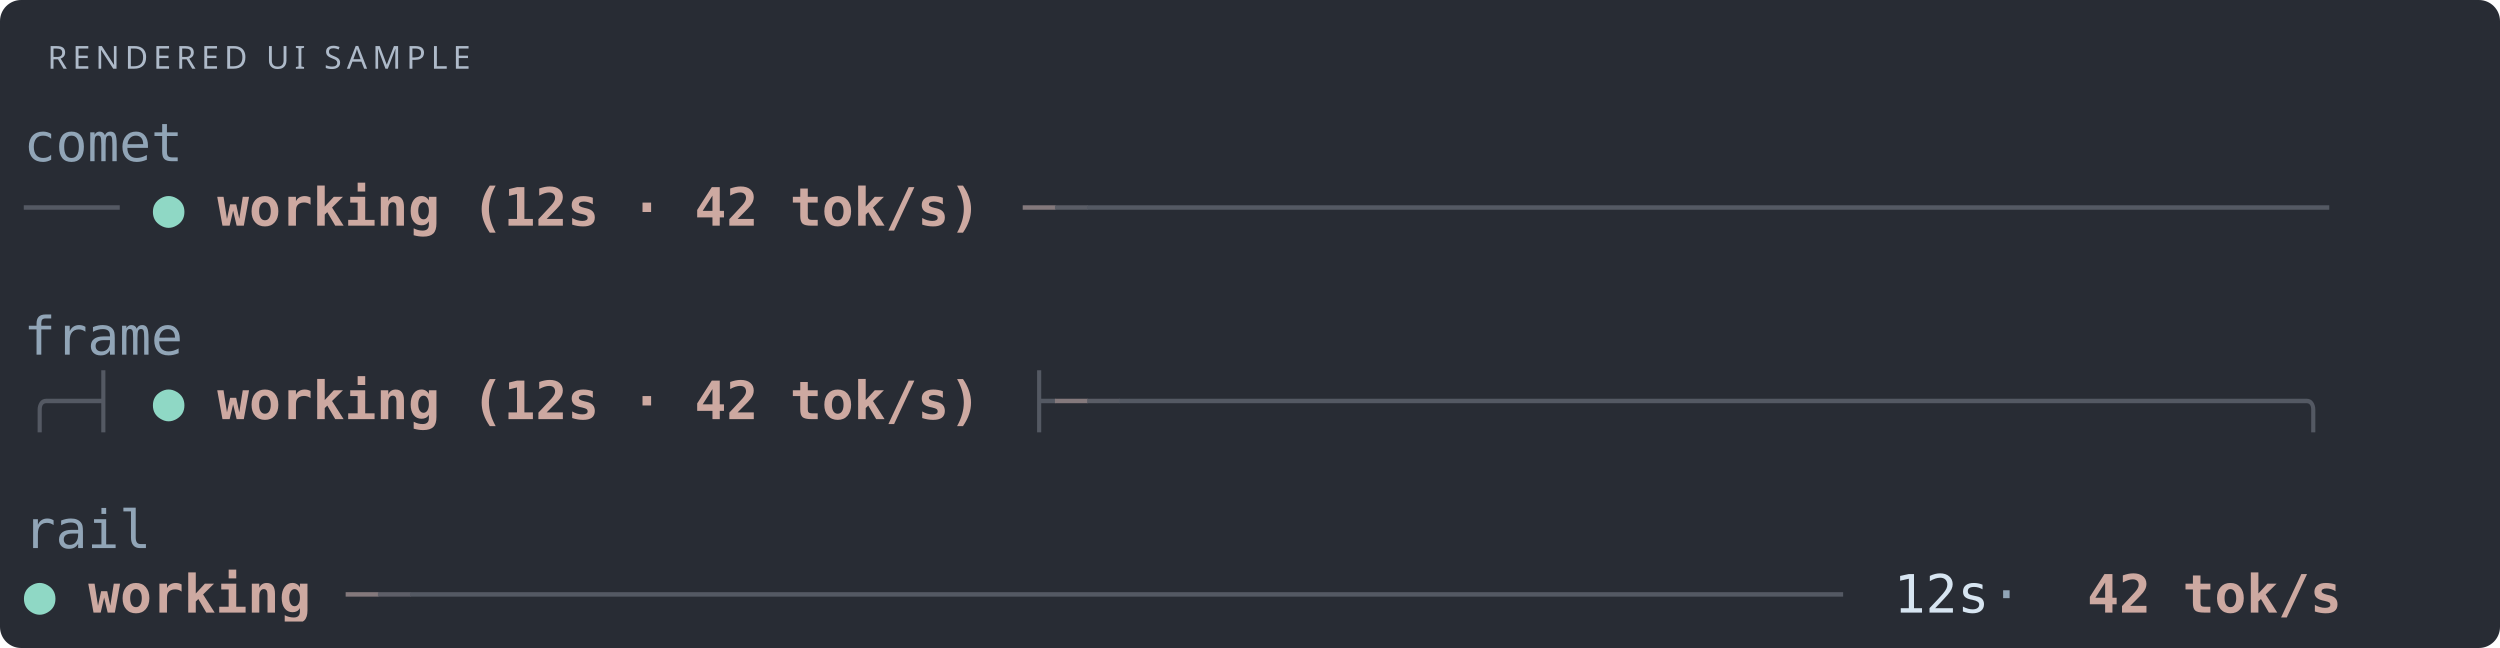
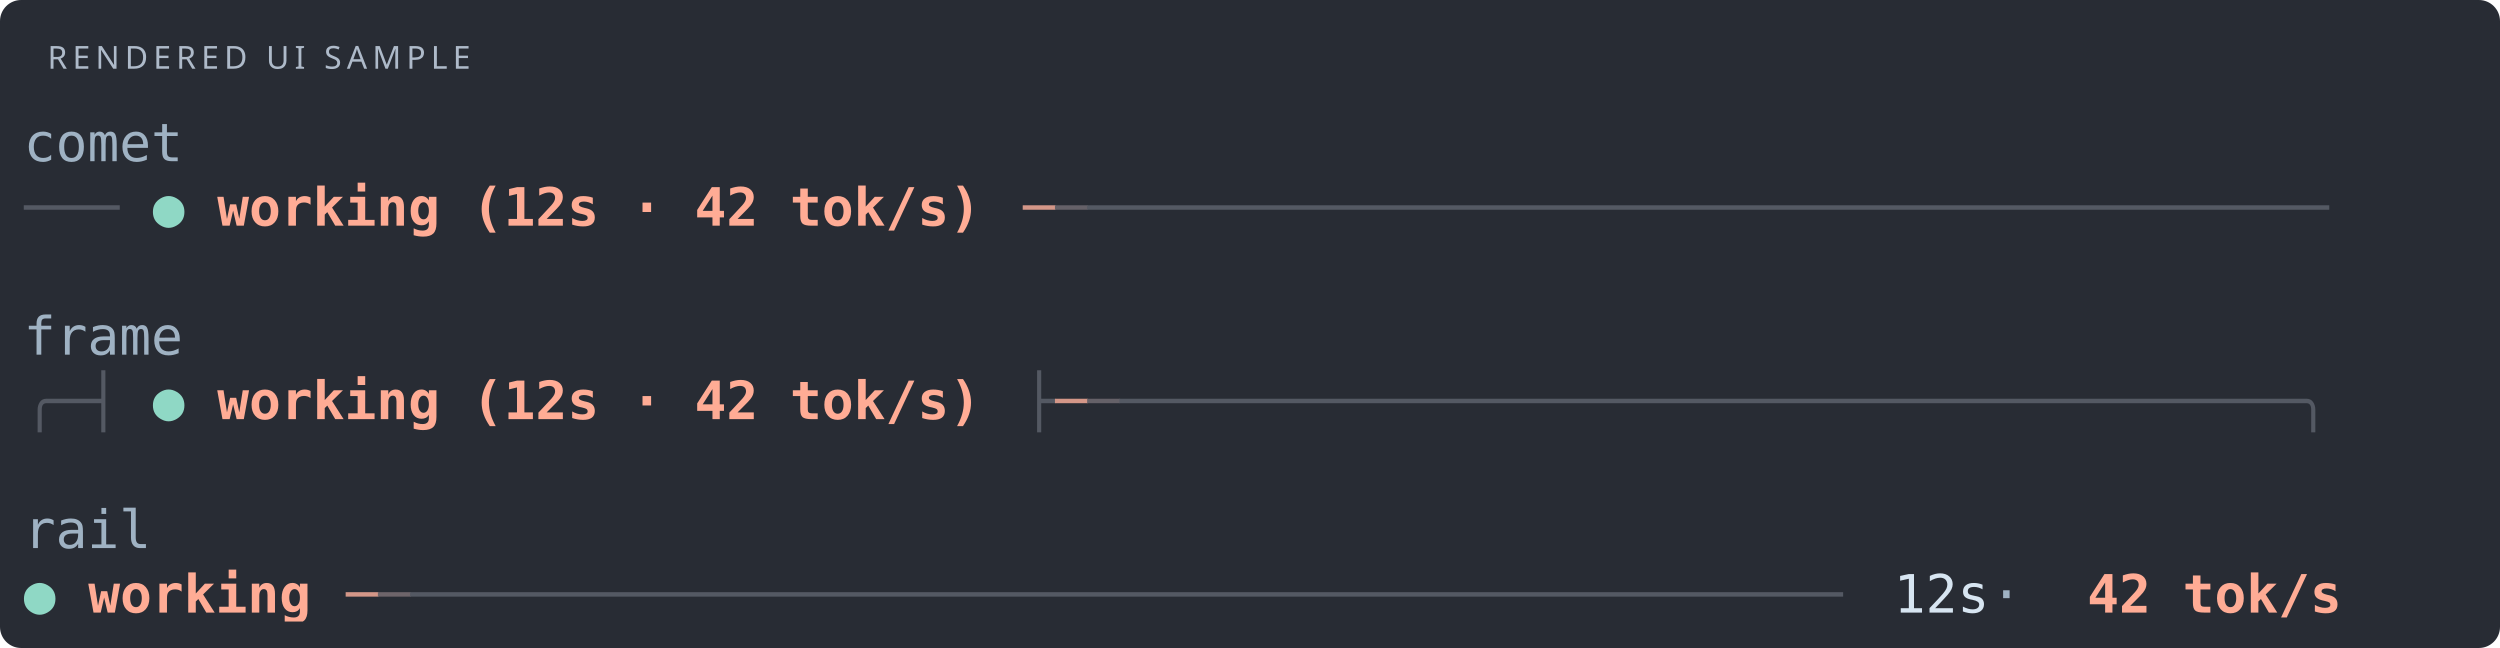
<svg xmlns="http://www.w3.org/2000/svg" viewBox="0 0 946 245.2">
  <style>
.appearance-dividers-matrix {font-family:monospace;font-size:20px;line-height:24.4px}
- .appearance-dividers-r1 { fill: #91a5b7 }
+ .appearance-dividers-r1 { fill: #9fb2c3 }
.appearance-dividers-r2 { fill: #abb2bf }
.appearance-dividers-r3 { fill: #545963 }
.appearance-dividers-r4 { fill: #8fd8c5 }
- .appearance-dividers-r5 { fill: #cda9a1;font-weight: bold }
- .appearance-dividers-r6 { fill: #84797c }
- .appearance-dividers-r7 { fill: #5a5d66 }
- .appearance-dividers-r8 { fill: #5e5f68 }
+ .appearance-dividers-r5 { fill: #ffac95;font-weight: bold }
+ .appearance-dividers-r6 { fill: #d49788 }
+ .appearance-dividers-r7 { fill: #656168 }
+ .appearance-dividers-r8 { fill: #6e656a }
.appearance-dividers-r9 { fill: #d7e5f1 }
</style>
  <defs>
    <clipPath id="appearance-dividers-clip-terminal">
      <rect width="926.2" height="194.2" />
    </clipPath>
    <clipPath id="appearance-dividers-line-0">
      <rect x="0" y="1.5" width="927.2" height="24.65" />
    </clipPath>
    <clipPath id="appearance-dividers-line-1">
      <rect x="0" y="25.9" width="927.2" height="24.65" />
    </clipPath>
    <clipPath id="appearance-dividers-line-2">
      <rect x="0" y="50.3" width="927.2" height="24.65" />
    </clipPath>
    <clipPath id="appearance-dividers-line-3">
      <rect x="0" y="74.7" width="927.2" height="24.65" />
    </clipPath>
    <clipPath id="appearance-dividers-line-4">
      <rect x="0" y="99.1" width="927.2" height="24.65" />
    </clipPath>
    <clipPath id="appearance-dividers-line-5">
      <rect x="0" y="123.5" width="927.2" height="24.65" />
    </clipPath>
    <clipPath id="appearance-dividers-line-6">
      <rect x="0" y="147.9" width="927.2" height="24.65" />
    </clipPath>
  </defs>
  <rect width="946" height="245.2" rx="8" fill="#282c34" />
  <text x="18" y="26" fill="#aebac9" font-family="sans-serif" font-size="12" letter-spacing="2">RENDERED UI SAMPLE</text>
  <g transform="translate(9, 41)" clip-path="url(#appearance-dividers-clip-terminal)">
    <g class="appearance-dividers-matrix">
      <text class="appearance-dividers-r1" x="0" y="20" textLength="61" clip-path="url(#appearance-dividers-line-0)">comet</text>
      <text class="appearance-dividers-r2" x="927.2" y="20" textLength="12.2" clip-path="url(#appearance-dividers-line-0)">
</text>
      <text class="appearance-dividers-r3" x="0" y="44.4" textLength="36.6" clip-path="url(#appearance-dividers-line-1)">───</text>
      <text class="appearance-dividers-r4" x="48.8" y="44.4" textLength="24.4" clip-path="url(#appearance-dividers-line-1)">● </text>
      <text class="appearance-dividers-r5" x="73.2" y="44.4" textLength="292.8" clip-path="url(#appearance-dividers-line-1)">working (12s · 42 tok/s)</text>
      <text class="appearance-dividers-r6" x="378.2" y="44.4" textLength="12.2" clip-path="url(#appearance-dividers-line-1)">─</text>
      <text class="appearance-dividers-r7" x="390.4" y="44.4" textLength="12.2" clip-path="url(#appearance-dividers-line-1)">─</text>
      <text class="appearance-dividers-r3" x="402.6" y="44.4" textLength="475.8" clip-path="url(#appearance-dividers-line-1)">───────────────────────────────────────</text>
      <text class="appearance-dividers-r2" x="927.2" y="44.4" textLength="12.2" clip-path="url(#appearance-dividers-line-1)">
</text>
      <text class="appearance-dividers-r2" x="927.2" y="68.8" textLength="12.2" clip-path="url(#appearance-dividers-line-2)">
</text>
      <text class="appearance-dividers-r1" x="0" y="93.2" textLength="61" clip-path="url(#appearance-dividers-line-3)">frame</text>
      <text class="appearance-dividers-r2" x="927.2" y="93.2" textLength="12.2" clip-path="url(#appearance-dividers-line-3)">
</text>
      <text class="appearance-dividers-r3" x="0" y="117.6" textLength="36.6" clip-path="url(#appearance-dividers-line-4)">╭─┤</text>
      <text class="appearance-dividers-r4" x="48.8" y="117.6" textLength="24.4" clip-path="url(#appearance-dividers-line-4)">● </text>
      <text class="appearance-dividers-r5" x="73.2" y="117.6" textLength="292.8" clip-path="url(#appearance-dividers-line-4)">working (12s · 42 tok/s)</text>
      <text class="appearance-dividers-r3" x="378.2" y="117.6" textLength="12.2" clip-path="url(#appearance-dividers-line-4)">├</text>
      <text class="appearance-dividers-r6" x="390.4" y="117.6" textLength="12.2" clip-path="url(#appearance-dividers-line-4)">─</text>
      <text class="appearance-dividers-r7" x="402.6" y="117.6" textLength="12.2" clip-path="url(#appearance-dividers-line-4)">─</text>
      <text class="appearance-dividers-r3" x="414.8" y="117.6" textLength="463.6" clip-path="url(#appearance-dividers-line-4)">─────────────────────────────────────╮</text>
      <text class="appearance-dividers-r2" x="927.2" y="117.6" textLength="12.2" clip-path="url(#appearance-dividers-line-4)">
</text>
      <text class="appearance-dividers-r2" x="927.2" y="142" textLength="12.2" clip-path="url(#appearance-dividers-line-5)">
</text>
      <text class="appearance-dividers-r1" x="0" y="166.4" textLength="48.8" clip-path="url(#appearance-dividers-line-6)">rail</text>
      <text class="appearance-dividers-r2" x="927.2" y="166.4" textLength="12.2" clip-path="url(#appearance-dividers-line-6)">
</text>
      <text class="appearance-dividers-r4" x="0" y="190.8" textLength="24.4" clip-path="url(#appearance-dividers-line-7)">● </text>
      <text class="appearance-dividers-r5" x="24.4" y="190.8" textLength="85.4" clip-path="url(#appearance-dividers-line-7)">working</text>
      <text class="appearance-dividers-r6" x="122" y="190.8" textLength="12.2" clip-path="url(#appearance-dividers-line-7)">─</text>
      <text class="appearance-dividers-r8" x="134.2" y="190.8" textLength="12.2" clip-path="url(#appearance-dividers-line-7)">─</text>
      <text class="appearance-dividers-r3" x="146.4" y="190.8" textLength="549" clip-path="url(#appearance-dividers-line-7)">─────────────────────────────────────────────</text>
      <text class="appearance-dividers-r9" x="707.6" y="190.8" textLength="36.6" clip-path="url(#appearance-dividers-line-7)">12s</text>
      <text class="appearance-dividers-r1" x="744.2" y="190.8" textLength="36.6" clip-path="url(#appearance-dividers-line-7)"> · </text>
      <text class="appearance-dividers-r5" x="780.8" y="190.8" textLength="97.6" clip-path="url(#appearance-dividers-line-7)">42 tok/s</text>
      <text class="appearance-dividers-r2" x="927.2" y="190.8" textLength="12.2" clip-path="url(#appearance-dividers-line-7)">
</text>
    </g>
  </g>
</svg>
